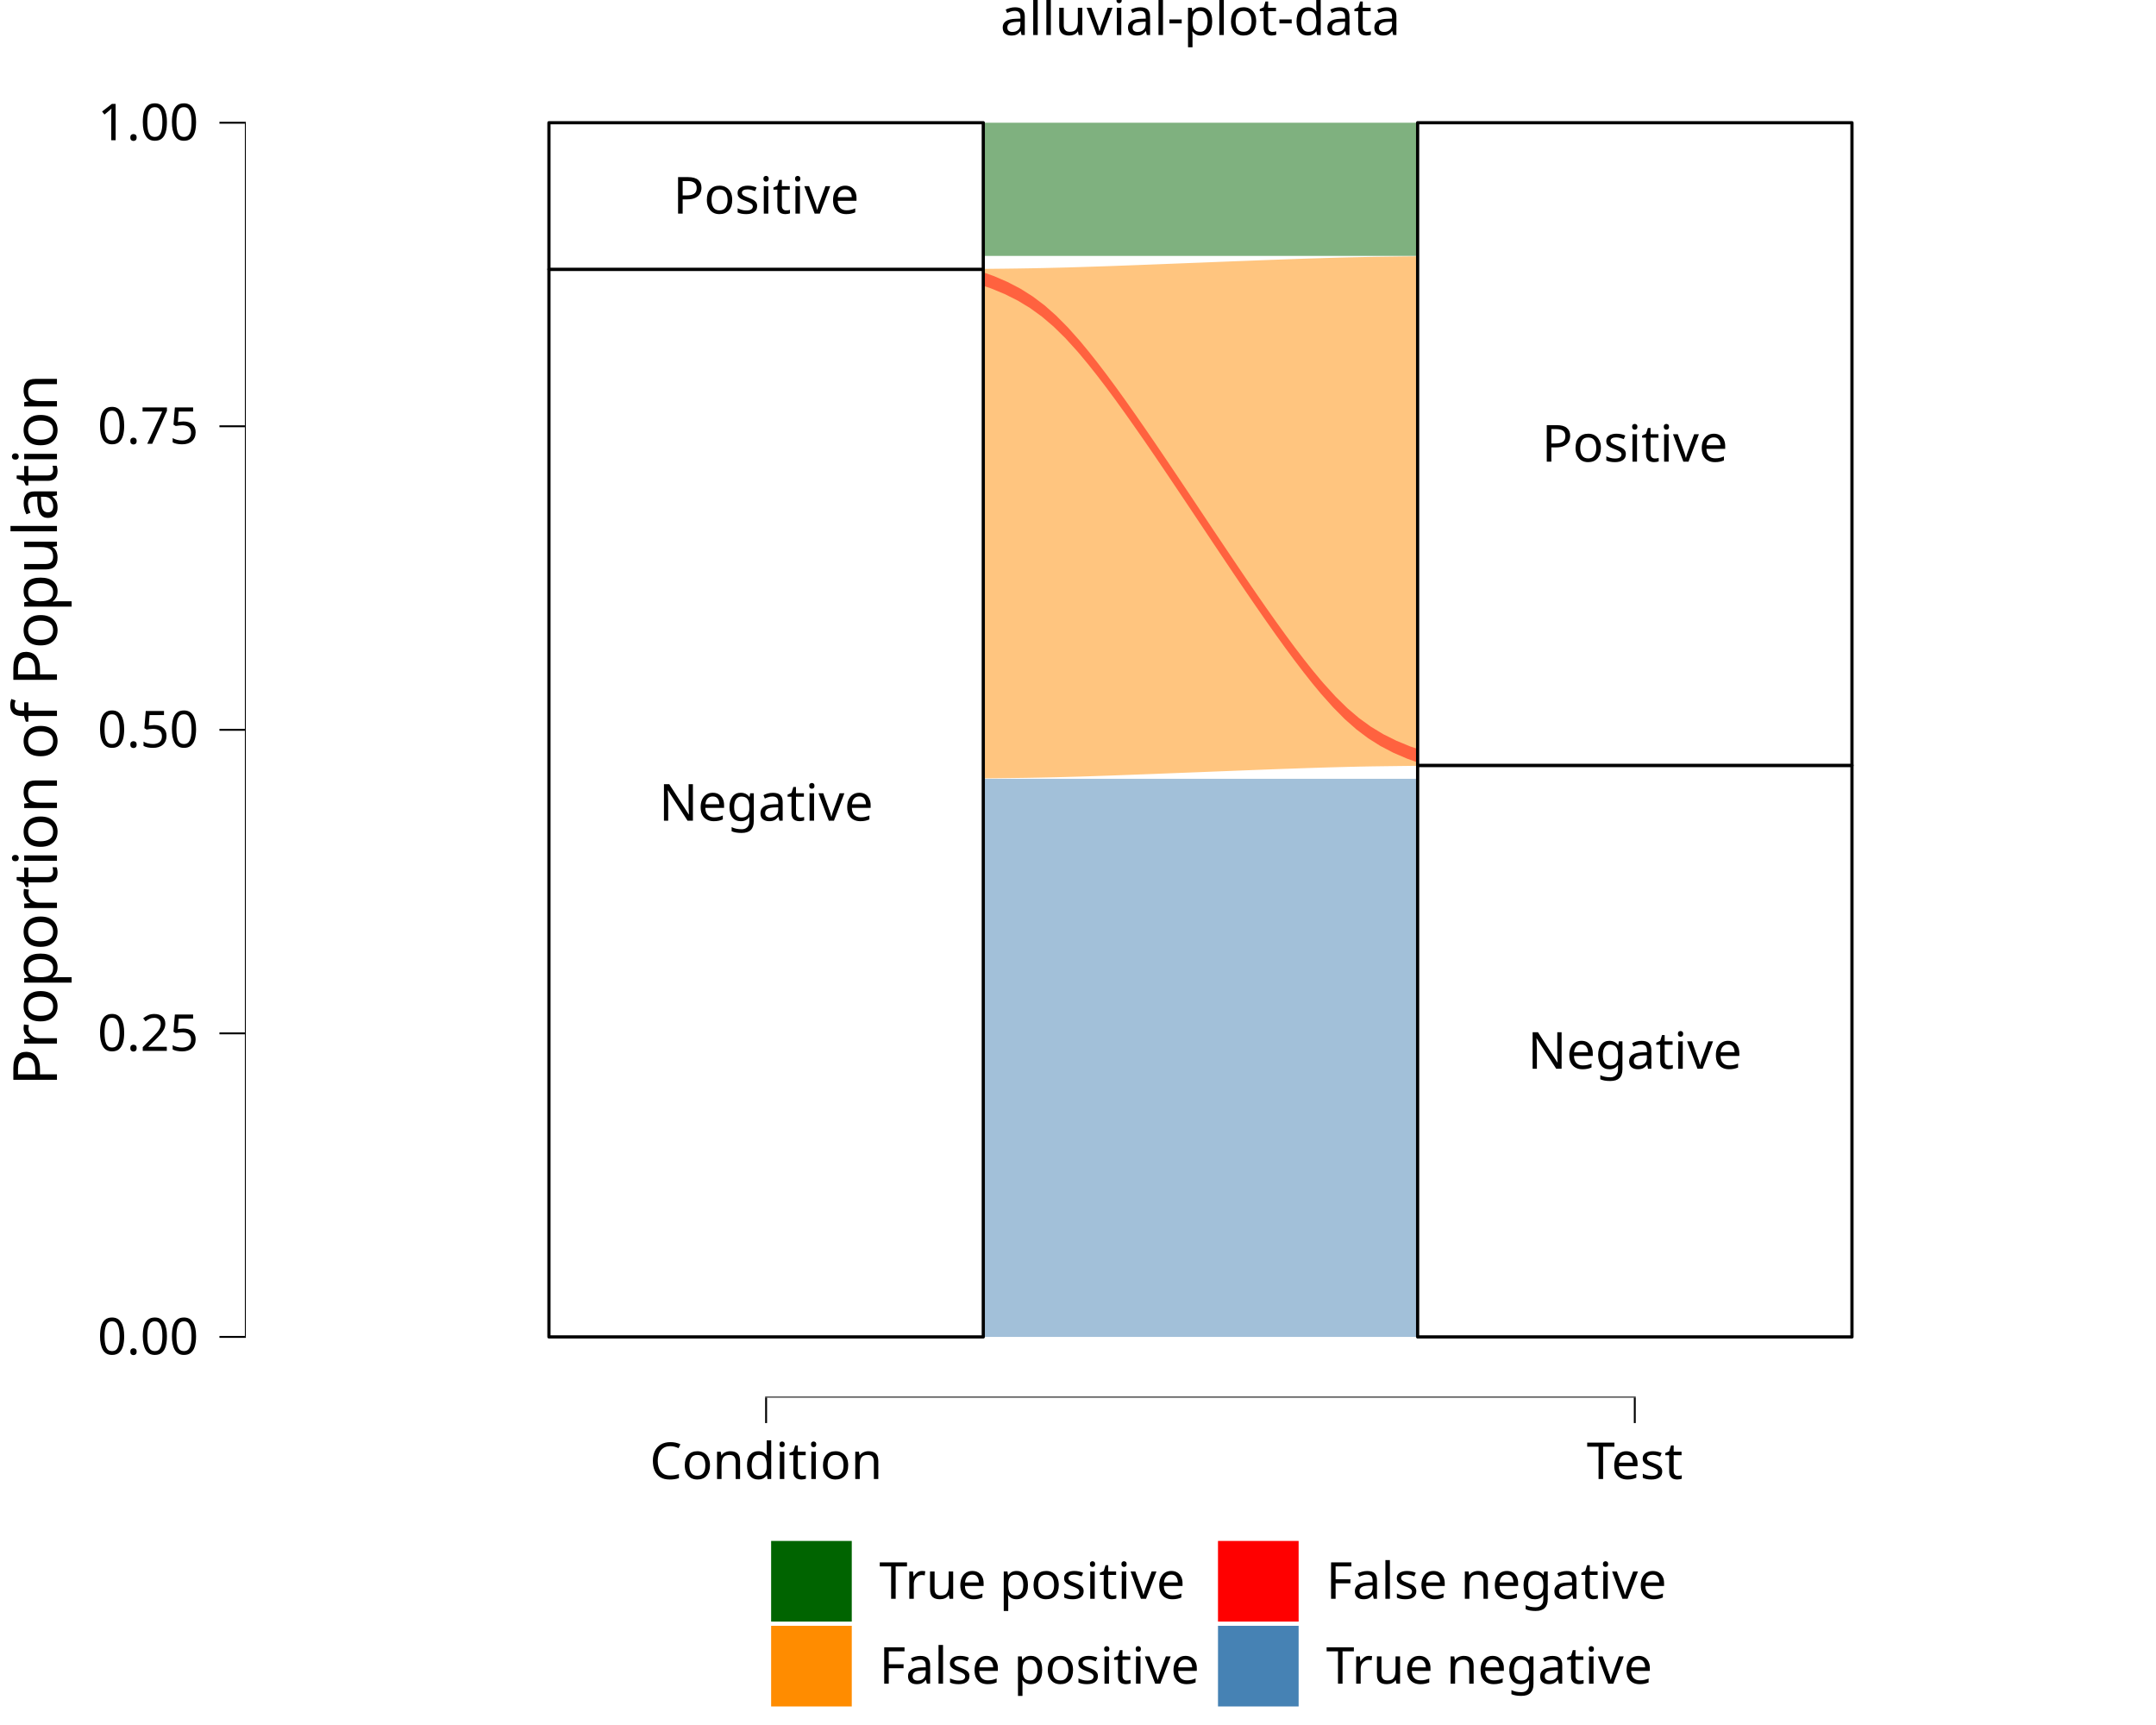
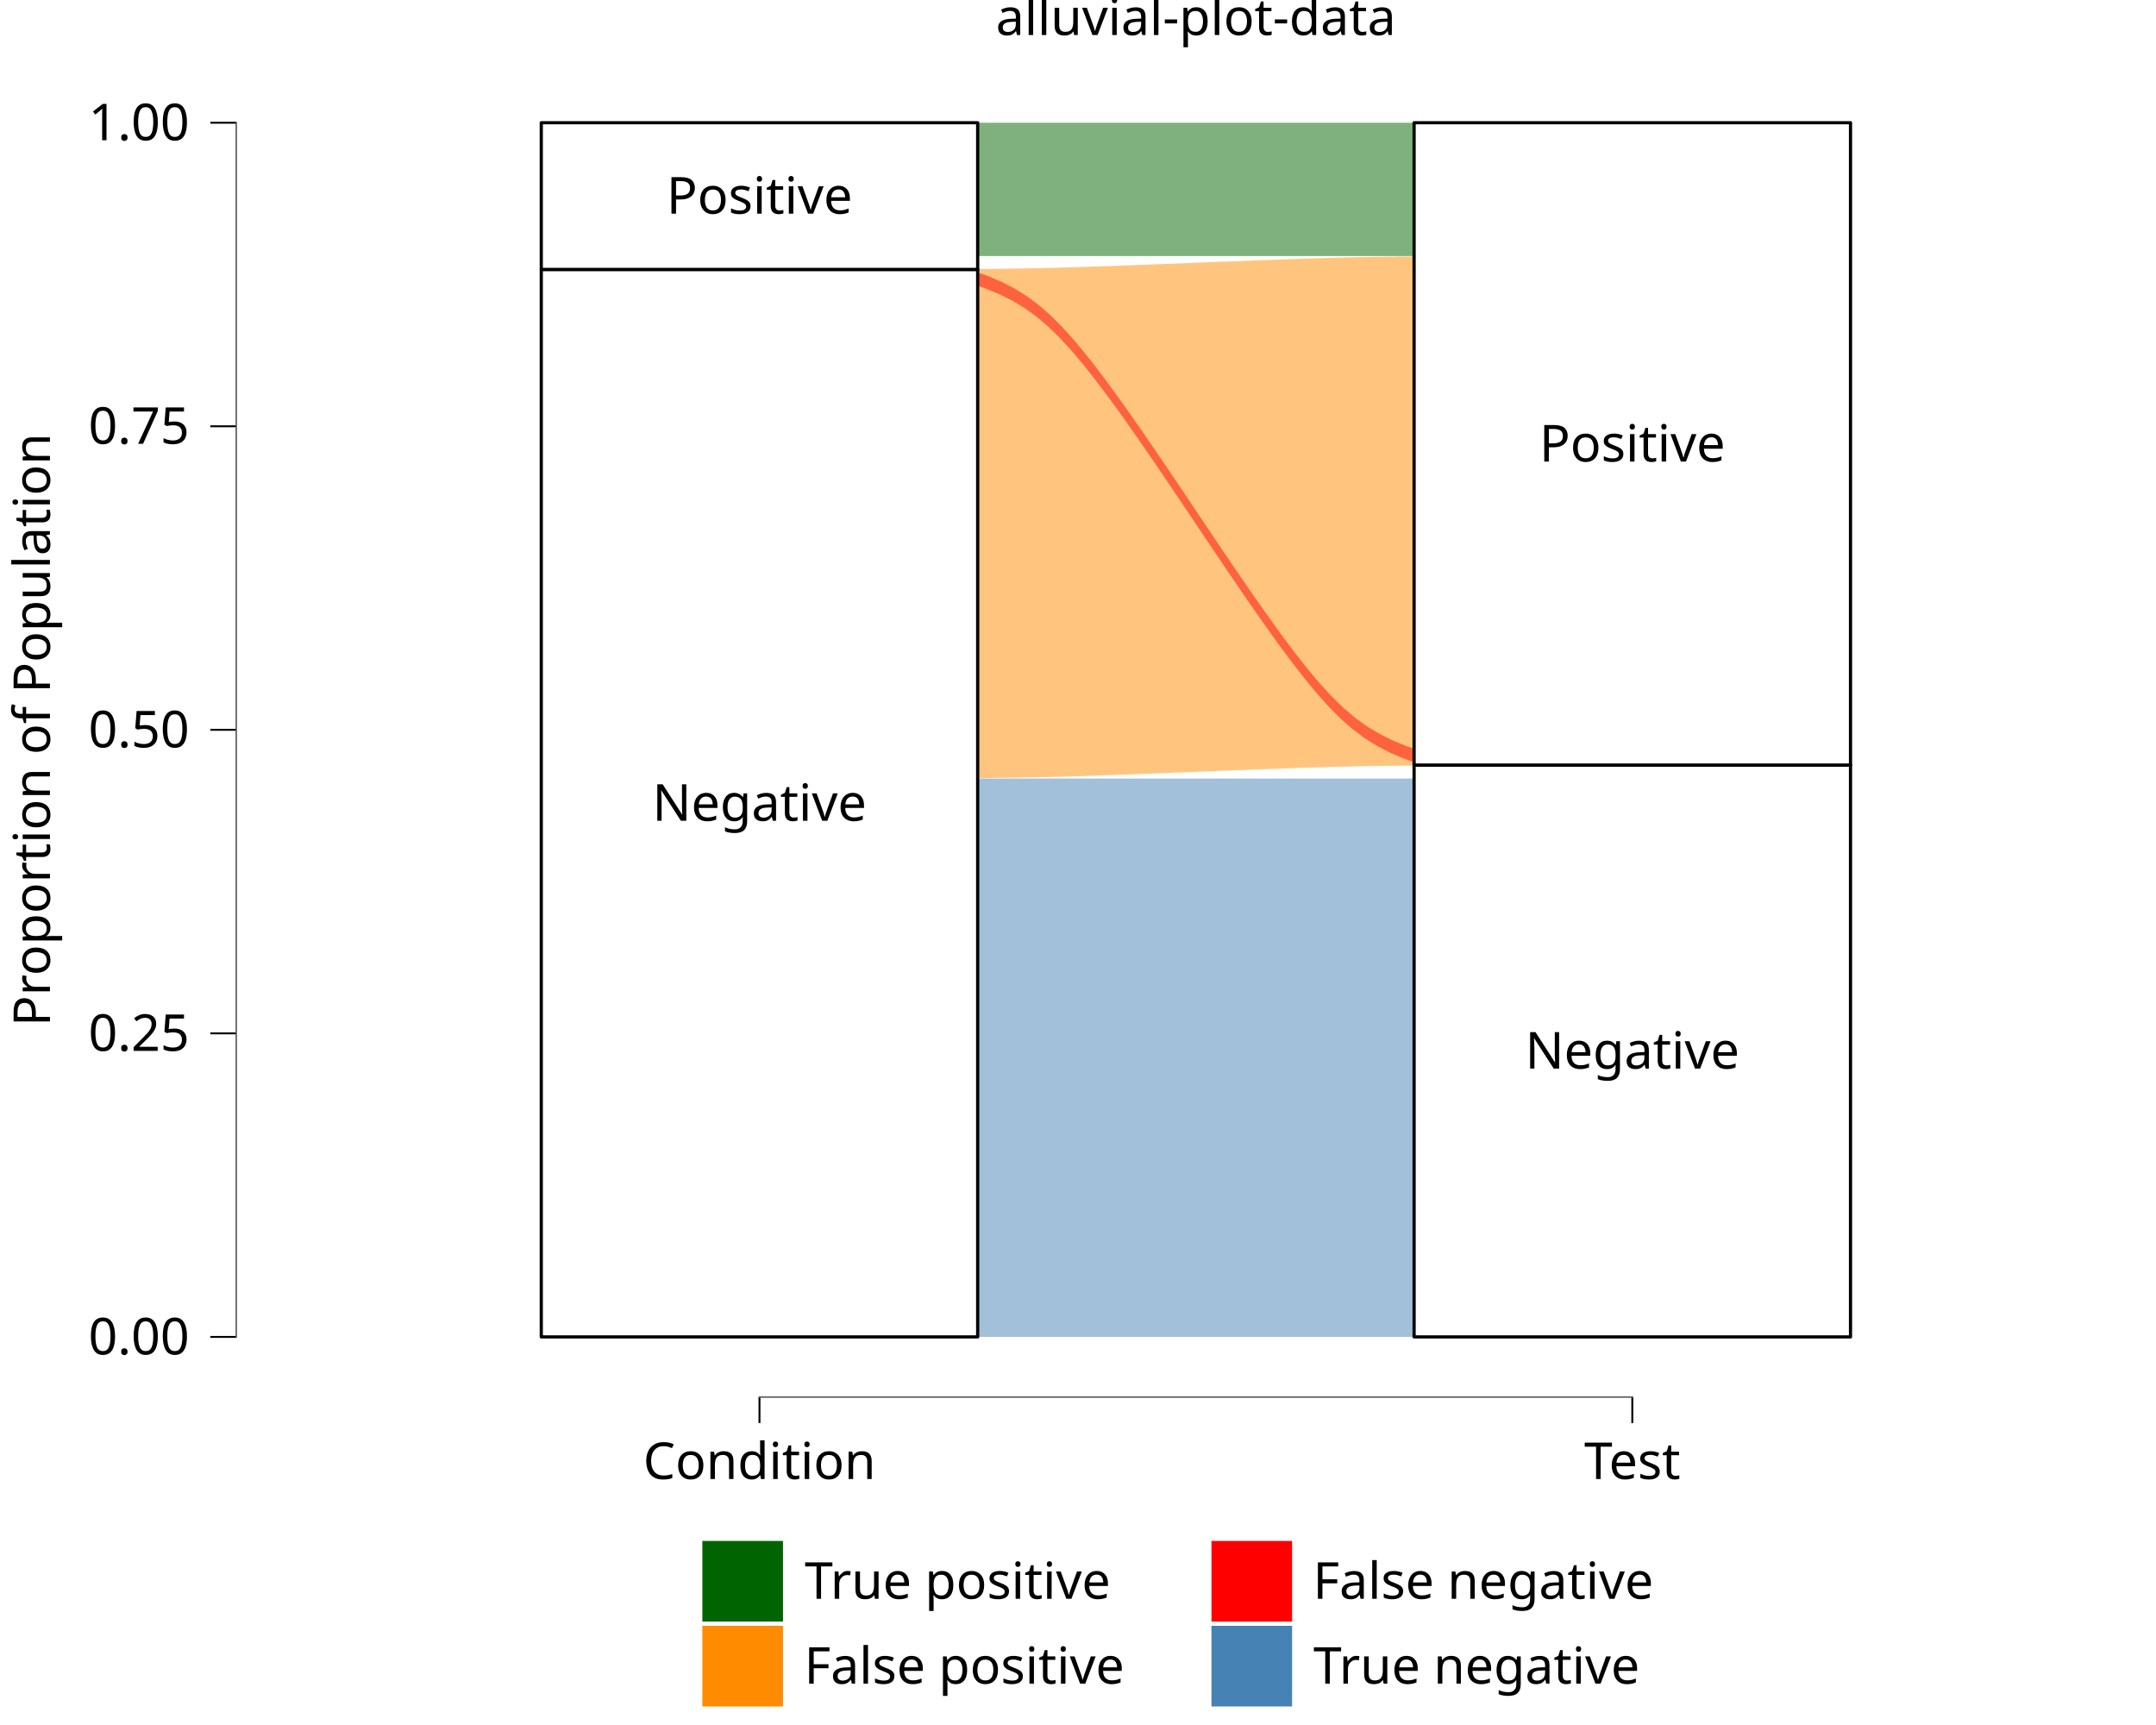
<svg xmlns="http://www.w3.org/2000/svg" class="svglite" data-engine-version="2.0" width="720.00pt" height="576.00pt" viewBox="0 0 720.00 576.00">
  <defs>
    <style type="text/css">
    .svglite line, .svglite polyline, .svglite polygon, .svglite path, .svglite rect, .svglite circle {
      fill: none;
      stroke: #000000;
      stroke-linecap: round;
      stroke-linejoin: round;
      stroke-miterlimit: 10.00;
    }
  </style>
  </defs>
  <rect width="100%" height="100%" style="stroke: none; fill: #FFFFFF;" />
  <defs>
    <clipPath id="cpMC4wMHw3MjAuMDB8MC4wMHw1NzYuMDA=">
      <rect x="0.00" y="0.00" width="720.00" height="576.00" />
    </clipPath>
  </defs>
  <g clip-path="url(#cpMC4wMHw3MjAuMDB8MC4wMHw1NzYuMDA=)">
-     <rect x="0.00" y="0.00" width="720.00" height="576.00" style="stroke-width: 10.67; stroke: none;" />
+     <rect x="-0" y="0.00" width="720.00" height="576.00" style="stroke-width: 10.67; stroke: none;" />
  </g>
  <defs>
-     <clipPath id="cpODEuNzh8NzIwLjAwfDIwLjcxfDQ2Ni42OA==">
-       <rect x="81.78" y="20.71" width="638.22" height="445.97" />
+     <clipPath id="cpNzguNzR8NzIwLjAwfDIwLjcxfDQ2Ni42OA==">
+       <rect x="78.74" y="20.71" width="641.26" height="445.97" />
    </clipPath>
  </defs>
-   <g clip-path="url(#cpODEuNzh8NzIwLjAwfDIwLjcxfDQ2Ni42OA==)">
-     <rect x="81.78" y="20.71" width="638.22" height="445.97" style="stroke-width: 10.67; stroke: none;" />
-     <polygon points="207.49,85.45 304.19,85.45 304.30,85.45 305.00,85.45 306.69,85.45 309.55,85.45 313.46,85.45 318.14,85.45 323.22,85.45 328.36,85.45 333.35,85.45 338.07,85.45 342.52,85.45 346.75,85.45 350.87,85.45 354.97,85.45 359.18,85.45 360.60,85.45 364.30,85.45 368.16,85.45 372.21,85.45 376.46,85.45 380.90,85.45 385.52,85.45 390.28,85.45 395.16,85.45 400.09,85.45 405.03,85.45 409.93,85.45 414.74,85.45 419.41,85.45 423.91,85.45 428.22,85.45 432.33,85.45 436.25,85.45 440.00,85.45 441.18,85.45 445.44,85.45 449.56,85.45 453.66,85.45 457.85,85.45 462.22,85.45 466.84,85.45 471.75,85.45 476.86,85.45 481.99,85.45 486.84,85.45 491.05,85.45 494.28,85.45 496.35,85.45 497.34,85.45 497.59,85.45 497.59,85.45 594.29,85.45 594.29,40.98 497.59,40.98 497.48,40.98 496.78,40.98 495.09,40.98 492.24,40.98 488.32,40.98 483.64,40.98 478.56,40.98 473.42,40.98 468.44,40.98 463.72,40.98 459.27,40.98 455.03,40.98 450.92,40.98 446.81,40.98 442.61,40.98 441.18,40.98 437.48,40.98 433.62,40.98 429.57,40.98 425.32,40.98 420.88,40.98 416.27,40.98 411.50,40.98 406.63,40.98 401.69,40.98 396.75,40.98 391.85,40.98 387.05,40.98 382.38,40.98 377.88,40.98 373.57,40.98 369.45,40.98 365.53,40.98 361.78,40.98 360.60,40.98 356.35,40.98 352.22,40.98 348.12,40.98 343.94,40.98 339.57,40.98 334.94,40.98 330.04,40.98 324.93,40.98 319.80,40.98 314.94,40.98 310.73,40.98 307.51,40.98 305.44,40.98 304.44,40.98 304.20,40.98 304.19,40.98 207.49,40.98 " style="stroke-width: 1.07; stroke: none; fill: #006400; fill-opacity: 0.50;" />
-     <polygon points="207.49,260.05 304.19,260.05 304.30,260.05 305.00,260.05 306.69,260.04 309.54,260.03 313.46,260.01 318.14,259.99 323.22,259.95 328.36,259.91 333.35,259.86 338.07,259.80 342.51,259.74 346.75,259.66 350.87,259.57 354.97,259.47 359.17,259.35 360.60,259.31 364.30,259.19 368.16,259.06 372.21,258.92 376.46,258.76 380.89,258.59 385.51,258.42 390.27,258.23 395.14,258.04 400.08,257.85 405.02,257.65 409.91,257.46 414.72,257.27 419.39,257.09 423.89,256.92 428.20,256.76 432.31,256.62 436.23,256.48 439.98,256.36 441.18,256.32 445.44,256.20 449.56,256.09 453.66,255.99 457.85,255.91 462.22,255.85 466.84,255.79 471.75,255.73 476.85,255.69 481.98,255.65 486.84,255.62 491.05,255.60 494.28,255.59 496.35,255.58 497.34,255.58 497.59,255.57 497.59,255.57 594.29,255.57 594.29,85.45 497.59,85.45 497.48,85.45 496.78,85.45 495.09,85.46 492.24,85.47 488.33,85.49 483.64,85.52 478.56,85.55 473.42,85.59 468.44,85.64 463.72,85.70 459.27,85.76 455.03,85.84 450.92,85.93 446.81,86.03 442.61,86.15 441.18,86.20 437.49,86.31 433.62,86.44 429.58,86.59 425.33,86.74 420.89,86.91 416.27,87.09 411.51,87.27 406.64,87.46 401.71,87.66 396.77,87.85 391.87,88.04 387.07,88.23 382.40,88.41 377.90,88.58 373.59,88.74 369.48,88.89 365.55,89.02 361.81,89.14 360.60,89.18 356.35,89.31 352.22,89.41 348.12,89.51 343.94,89.59 339.57,89.66 334.94,89.72 330.04,89.77 324.93,89.81 319.80,89.85 314.94,89.88 310.74,89.90 307.51,89.91 305.44,89.92 304.44,89.93 304.20,89.93 304.19,89.93 207.49,89.93 " style="stroke-width: 1.07; stroke: none; fill: #FF8C00; fill-opacity: 0.50;" />
-     <polygon points="207.49,89.93 304.19,89.93 304.29,89.94 304.88,90.01 306.34,90.21 308.82,90.60 312.30,91.23 316.54,92.11 321.25,93.25 326.12,94.64 330.92,96.29 335.52,98.19 339.87,100.37 343.99,102.86 347.95,105.73 351.82,109.03 355.72,112.85 359.71,117.24 360.60,118.28 363.40,121.65 366.29,125.29 369.29,129.21 372.40,133.40 375.62,137.87 378.95,142.59 382.40,147.54 385.94,152.71 389.56,158.06 393.25,163.55 396.99,169.14 400.75,174.77 404.51,180.41 408.25,186.00 411.94,191.50 415.57,196.86 419.12,202.04 422.57,207.02 425.91,211.76 429.14,216.24 432.26,220.46 435.26,224.39 438.16,228.06 440.97,231.45 441.18,231.70 445.21,236.21 449.11,240.15 452.99,243.57 456.92,246.53 461.00,249.10 465.29,251.34 469.84,253.30 474.60,255.00 479.47,256.45 484.24,257.64 488.61,258.58 492.28,259.26 494.99,259.70 496.67,259.94 497.43,260.03 497.59,260.05 497.59,260.05 594.29,260.05 594.29,255.57 497.59,255.57 497.50,255.56 496.90,255.49 495.45,255.29 492.96,254.90 489.49,254.28 485.24,253.39 480.53,252.25 475.66,250.86 470.86,249.21 466.27,247.31 461.92,245.14 457.80,242.64 453.84,239.77 449.96,236.47 446.07,232.65 442.08,228.26 441.18,227.22 438.38,223.85 435.49,220.21 432.49,216.29 429.39,212.10 426.17,207.64 422.83,202.92 419.39,197.96 415.85,192.79 412.23,187.44 408.54,181.95 404.80,176.37 401.04,170.73 397.28,165.09 393.54,159.50 389.84,154.00 386.21,148.64 382.66,143.46 379.21,138.48 375.87,133.74 372.64,129.26 369.53,125.05 366.52,121.11 363.62,117.45 360.81,114.05 360.60,113.80 356.58,109.29 352.67,105.35 348.80,101.93 344.87,98.98 340.79,96.40 336.49,94.16 331.95,92.20 327.18,90.51 322.31,89.06 317.55,87.86 313.17,86.92 309.50,86.24 306.79,85.80 305.12,85.56 304.36,85.47 304.19,85.45 304.19,85.45 207.49,85.45 " style="stroke-width: 1.07; stroke: none; fill: #FF0000; fill-opacity: 0.50;" />
-     <polygon points="207.49,446.41 304.19,446.41 304.30,446.41 305.00,446.41 306.69,446.41 309.55,446.41 313.46,446.41 318.14,446.41 323.22,446.41 328.36,446.41 333.35,446.41 338.07,446.41 342.52,446.41 346.75,446.41 350.87,446.41 354.97,446.41 359.18,446.41 360.60,446.41 364.30,446.41 368.16,446.41 372.21,446.41 376.46,446.41 380.90,446.41 385.52,446.41 390.28,446.41 395.16,446.41 400.09,446.41 405.03,446.41 409.93,446.41 414.74,446.41 419.41,446.41 423.91,446.41 428.22,446.41 432.33,446.41 436.25,446.41 440.00,446.41 441.18,446.41 445.44,446.41 449.56,446.41 453.66,446.41 457.85,446.41 462.22,446.41 466.84,446.41 471.75,446.41 476.86,446.41 481.99,446.41 486.84,446.41 491.05,446.41 494.28,446.41 496.35,446.41 497.34,446.41 497.59,446.41 497.59,446.41 594.29,446.41 594.29,260.05 497.59,260.05 497.48,260.05 496.78,260.05 495.09,260.05 492.24,260.05 488.32,260.05 483.64,260.05 478.56,260.05 473.42,260.05 468.44,260.05 463.72,260.05 459.27,260.05 455.03,260.05 450.92,260.05 446.81,260.05 442.61,260.05 441.18,260.05 437.48,260.05 433.62,260.05 429.57,260.05 425.32,260.05 420.88,260.05 416.27,260.05 411.50,260.05 406.63,260.05 401.69,260.05 396.75,260.05 391.85,260.05 387.05,260.05 382.38,260.05 377.88,260.05 373.57,260.05 369.45,260.05 365.53,260.05 361.78,260.05 360.60,260.05 356.35,260.05 352.22,260.05 348.12,260.05 343.94,260.05 339.57,260.05 334.94,260.05 330.04,260.05 324.93,260.05 319.80,260.05 314.94,260.05 310.73,260.05 307.51,260.05 305.44,260.05 304.44,260.05 304.20,260.05 304.19,260.05 207.49,260.05 " style="stroke-width: 1.07; stroke: none; fill: #4682B4; fill-opacity: 0.50;" />
-     <polygon points="183.32,89.93 328.37,89.93 328.37,446.41 183.32,446.41 183.32,89.93 " style="stroke-width: 1.07; stroke-linecap: butt; fill: #FFFFFF;" />
-     <polygon points="183.32,40.98 328.37,40.98 328.37,89.93 183.32,89.93 183.32,40.98 " style="stroke-width: 1.07; stroke-linecap: butt; fill: #FFFFFF;" />
-     <polygon points="473.42,255.57 618.47,255.57 618.47,446.41 473.42,446.41 473.42,255.57 " style="stroke-width: 1.07; stroke-linecap: butt; fill: #FFFFFF;" />
-     <polygon points="473.42,40.98 618.47,40.98 618.47,255.57 473.42,255.57 473.42,40.98 " style="stroke-width: 1.07; stroke-linecap: butt; fill: #FFFFFF;" />
-     <text x="255.84" y="274.04" text-anchor="middle" style="font-size: 17.07px; font-family: sans;" textLength="67.39px" lengthAdjust="spacingAndGlyphs">Negative</text>
-     <text x="255.84" y="71.33" text-anchor="middle" style="font-size: 17.07px; font-family: sans;" textLength="59.79px" lengthAdjust="spacingAndGlyphs">Positive</text>
-     <text x="545.94" y="356.87" text-anchor="middle" style="font-size: 17.07px; font-family: sans;" textLength="67.39px" lengthAdjust="spacingAndGlyphs">Negative</text>
-     <text x="545.94" y="154.15" text-anchor="middle" style="font-size: 17.07px; font-family: sans;" textLength="59.79px" lengthAdjust="spacingAndGlyphs">Positive</text>
-     <line x1="255.52" y1="466.68" x2="546.26" y2="466.68" style="stroke-width: 0.64; stroke-linecap: butt;" />
-     <line x1="81.78" y1="446.73" x2="81.78" y2="40.66" style="stroke-width: 0.64; stroke-linecap: butt;" />
-     <rect x="81.78" y="20.71" width="638.22" height="445.97" style="stroke-width: 0.00; stroke: none;" />
+   <g clip-path="url(#cpNzguNzR8NzIwLjAwfDIwLjcxfDQ2Ni42OA==)">
+     <rect x="78.74" y="20.71" width="641.26" height="445.97" style="stroke-width: 10.67; stroke: none;" />
+     <polygon points="205.05,85.50 302.21,85.50 302.32,85.50 303.01,85.50 304.70,85.50 307.55,85.50 311.47,85.50 316.16,85.50 321.24,85.50 326.40,85.50 331.40,85.50 336.14,85.50 340.60,85.50 344.85,85.50 348.98,85.50 353.09,85.50 357.30,85.50 358.89,85.50 362.59,85.50 366.47,85.50 370.52,85.50 374.78,85.50 379.23,85.50 383.86,85.50 388.63,85.50 393.51,85.50 398.46,85.50 403.41,85.50 408.32,85.50 413.14,85.50 417.83,85.50 422.35,85.50 426.67,85.50 430.81,85.50 434.74,85.50 438.51,85.50 439.85,85.50 444.11,85.50 448.25,85.50 452.36,85.50 456.56,85.50 460.93,85.50 465.57,85.50 470.48,85.50 475.60,85.50 480.74,85.50 485.62,85.50 489.86,85.50 493.12,85.50 495.23,85.50 496.26,85.50 496.52,85.50 496.53,85.50 593.69,85.50 593.69,40.98 496.53,40.98 496.42,40.98 495.72,40.98 494.03,40.98 491.19,40.98 487.27,40.98 482.58,40.98 477.50,40.98 472.34,40.98 467.34,40.98 462.60,40.98 458.14,40.98 453.89,40.98 449.76,40.98 445.64,40.98 441.44,40.98 439.85,40.98 436.15,40.98 432.27,40.98 428.22,40.98 423.96,40.98 419.51,40.98 414.88,40.98 410.11,40.98 405.23,40.98 400.28,40.98 395.33,40.98 390.41,40.98 385.60,40.98 380.91,40.98 376.39,40.98 372.06,40.98 367.93,40.98 364.00,40.98 360.23,40.98 358.89,40.98 354.62,40.98 350.49,40.98 346.38,40.98 342.18,40.98 337.81,40.98 333.17,40.98 328.26,40.98 323.14,40.98 318.00,40.98 313.12,40.98 308.88,40.98 305.62,40.98 303.51,40.98 302.48,40.98 302.21,40.98 302.21,40.98 205.05,40.98 " style="stroke-width: 1.07; stroke: none; fill: #006400; fill-opacity: 0.50;" />
+     <polygon points="205.05,259.96 302.21,259.96 302.32,259.96 303.01,259.96 304.70,259.95 307.55,259.94 311.47,259.92 316.15,259.90 321.24,259.86 326.40,259.82 331.40,259.77 336.13,259.71 340.60,259.65 344.85,259.57 348.98,259.48 353.09,259.38 357.30,259.26 358.89,259.22 362.59,259.10 366.46,258.97 370.52,258.82 374.77,258.67 379.22,258.50 383.85,258.33 388.62,258.14 393.50,257.95 398.44,257.76 403.40,257.56 408.31,257.37 413.12,257.18 417.81,257.01 422.32,256.83 426.65,256.68 430.78,256.53 434.72,256.39 438.49,256.27 439.85,256.23 444.11,256.10 448.25,256.00 452.36,255.90 456.56,255.82 460.93,255.75 465.57,255.69 470.48,255.64 475.59,255.60 480.74,255.56 485.62,255.53 489.86,255.51 493.12,255.49 495.23,255.49 496.26,255.48 496.52,255.48 496.53,255.48 593.69,255.48 593.69,85.50 496.53,85.50 496.42,85.50 495.73,85.50 494.04,85.50 491.19,85.52 487.27,85.54 482.59,85.56 477.50,85.60 472.34,85.64 467.34,85.69 462.61,85.74 458.14,85.81 453.89,85.88 449.76,85.97 445.65,86.07 441.44,86.19 439.85,86.24 436.15,86.36 432.28,86.49 428.22,86.63 423.97,86.79 419.52,86.95 414.89,87.13 410.12,87.31 405.24,87.50 400.30,87.70 395.34,87.89 390.43,88.09 385.61,88.27 380.93,88.45 376.41,88.62 372.09,88.78 367.96,88.93 364.02,89.06 360.25,89.19 358.89,89.23 354.62,89.35 350.49,89.46 346.38,89.55 342.18,89.63 337.81,89.70 333.17,89.76 328.26,89.81 323.14,89.86 318.00,89.90 313.12,89.93 308.88,89.95 305.62,89.96 303.51,89.97 302.48,89.97 302.21,89.97 302.21,89.97 205.05,89.97 " style="stroke-width: 1.07; stroke: none; fill: #FF8C00; fill-opacity: 0.50;" />
+     <polygon points="205.05,89.97 302.21,89.97 302.30,89.98 302.90,90.06 304.35,90.26 306.84,90.65 310.32,91.27 314.57,92.14 319.29,93.28 324.17,94.67 328.99,96.30 333.60,98.19 337.97,100.36 342.11,102.84 346.08,105.69 349.97,108.98 353.87,112.77 357.87,117.13 358.89,118.31 361.70,121.67 364.60,125.31 367.61,129.22 370.73,133.41 373.97,137.86 377.31,142.58 380.77,147.53 384.33,152.69 387.96,158.03 391.67,163.51 395.42,169.09 399.20,174.71 402.98,180.35 406.73,185.93 410.44,191.42 414.09,196.77 417.65,201.95 421.12,206.92 424.48,211.66 427.72,216.14 430.85,220.35 433.87,224.29 436.78,227.95 439.60,231.34 439.85,231.63 443.89,236.13 447.81,240.07 451.69,243.47 455.63,246.43 459.72,248.99 464.03,251.23 468.58,253.19 473.36,254.89 478.24,256.34 483.03,257.54 487.43,258.48 491.12,259.16 493.87,259.60 495.57,259.84 496.35,259.94 496.53,259.96 496.53,259.96 593.69,259.96 593.69,255.48 496.53,255.48 496.44,255.47 495.84,255.40 494.39,255.20 491.90,254.81 488.42,254.19 484.17,253.31 479.45,252.18 474.57,250.79 469.75,249.15 465.14,247.27 460.77,245.10 456.63,242.62 452.66,239.77 448.77,236.48 444.87,232.68 440.87,228.33 439.85,227.15 437.04,223.78 434.14,220.15 431.13,216.24 428.01,212.05 424.77,207.59 421.42,202.88 417.97,197.93 414.41,192.77 410.77,187.43 407.07,181.95 403.32,176.37 399.54,170.74 395.76,165.11 392.01,159.53 388.30,154.04 384.65,148.68 381.09,143.50 377.62,138.53 374.26,133.80 371.02,129.32 367.89,125.11 364.87,121.17 361.96,117.51 359.14,114.12 358.89,113.83 354.85,109.32 350.93,105.39 347.05,101.98 343.11,99.03 339.02,96.46 334.71,94.22 330.16,92.27 325.38,90.57 320.50,89.12 315.71,87.92 311.31,86.98 307.62,86.30 304.87,85.85 303.17,85.61 302.39,85.51 302.21,85.50 302.21,85.50 205.05,85.50 " style="stroke-width: 1.07; stroke: none; fill: #FF0000; fill-opacity: 0.50;" />
+     <polygon points="205.05,446.41 302.21,446.41 302.32,446.41 303.01,446.41 304.70,446.41 307.55,446.41 311.47,446.41 316.16,446.41 321.24,446.41 326.40,446.41 331.40,446.41 336.14,446.41 340.60,446.41 344.85,446.41 348.98,446.41 353.09,446.41 357.30,446.41 358.89,446.41 362.59,446.41 366.47,446.41 370.52,446.41 374.78,446.41 379.23,446.41 383.86,446.41 388.63,446.41 393.51,446.41 398.46,446.41 403.41,446.41 408.32,446.41 413.14,446.41 417.83,446.41 422.35,446.41 426.67,446.41 430.81,446.41 434.74,446.41 438.51,446.41 439.85,446.41 444.11,446.41 448.25,446.41 452.36,446.41 456.56,446.41 460.93,446.41 465.57,446.41 470.48,446.41 475.60,446.41 480.74,446.41 485.62,446.41 489.86,446.41 493.12,446.41 495.23,446.41 496.26,446.41 496.52,446.41 496.53,446.41 593.69,446.41 593.69,259.96 496.53,259.96 496.42,259.96 495.72,259.96 494.03,259.96 491.19,259.96 487.27,259.96 482.58,259.96 477.50,259.96 472.34,259.96 467.34,259.96 462.60,259.96 458.14,259.96 453.89,259.96 449.76,259.96 445.64,259.96 441.44,259.96 439.85,259.96 436.15,259.96 432.27,259.96 428.22,259.96 423.96,259.96 419.51,259.96 414.88,259.96 410.11,259.96 405.23,259.96 400.28,259.96 395.33,259.96 390.41,259.96 385.60,259.96 380.91,259.96 376.39,259.96 372.06,259.96 367.93,259.96 364.00,259.96 360.23,259.96 358.89,259.96 354.62,259.96 350.49,259.96 346.38,259.96 342.18,259.96 337.81,259.96 333.17,259.96 328.26,259.96 323.14,259.96 318.00,259.96 313.12,259.96 308.88,259.96 305.62,259.96 303.51,259.96 302.48,259.96 302.21,259.96 302.21,259.96 205.05,259.96 " style="stroke-width: 1.07; stroke: none; fill: #4682B4; fill-opacity: 0.50;" />
+     <polygon points="180.76,89.97 326.50,89.97 326.50,446.41 180.76,446.41 180.76,89.97 " style="stroke-width: 1.07; stroke-linecap: butt; fill: #FFFFFF;" />
+     <polygon points="180.76,40.98 326.50,40.98 326.50,89.97 180.76,89.97 180.76,40.98 " style="stroke-width: 1.07; stroke-linecap: butt; fill: #FFFFFF;" />
+     <polygon points="472.24,255.48 617.98,255.48 617.98,446.41 472.24,446.41 472.24,255.48 " style="stroke-width: 1.07; stroke-linecap: butt; fill: #FFFFFF;" />
+     <polygon points="472.24,40.98 617.98,40.98 617.98,255.48 472.24,255.48 472.24,40.98 " style="stroke-width: 1.07; stroke-linecap: butt; fill: #FFFFFF;" />
+     <text x="253.63" y="274.07" text-anchor="middle" style="font-size: 17.07px; font-family: sans;" textLength="67.39px" lengthAdjust="spacingAndGlyphs">Negative</text>
+     <text x="253.63" y="71.35" text-anchor="middle" style="font-size: 17.07px; font-family: sans;" textLength="59.79px" lengthAdjust="spacingAndGlyphs">Positive</text>
+     <text x="545.11" y="356.82" text-anchor="middle" style="font-size: 17.07px; font-family: sans;" textLength="67.39px" lengthAdjust="spacingAndGlyphs">Negative</text>
+     <text x="545.11" y="154.11" text-anchor="middle" style="font-size: 17.07px; font-family: sans;" textLength="59.79px" lengthAdjust="spacingAndGlyphs">Positive</text>
+     <line x1="253.31" y1="466.68" x2="545.43" y2="466.68" style="stroke-width: 0.64; stroke-linecap: butt;" />
+     <line x1="78.74" y1="446.73" x2="78.74" y2="40.66" style="stroke-width: 0.64; stroke-linecap: butt;" />
+     <rect x="78.74" y="20.71" width="641.26" height="445.97" style="stroke-width: 0.00; stroke: none;" />
  </g>
  <g clip-path="url(#cpMC4wMHw3MjAuMDB8MC4wMHw1NzYuMDA=)">
-     <polyline points="81.78,466.68 81.78,20.71 " style="stroke-width: 0.00; stroke: none; stroke-linecap: butt;" />
-     <text x="66.31" y="452.26" text-anchor="end" style="font-size: 17.00px; font-family: sans;" textLength="33.09px" lengthAdjust="spacingAndGlyphs">0.00</text>
-     <text x="66.31" y="350.90" text-anchor="end" style="font-size: 17.00px; font-family: sans;" textLength="33.09px" lengthAdjust="spacingAndGlyphs">0.25</text>
-     <text x="66.31" y="249.55" text-anchor="end" style="font-size: 17.00px; font-family: sans;" textLength="33.09px" lengthAdjust="spacingAndGlyphs">0.50</text>
-     <text x="66.31" y="148.19" text-anchor="end" style="font-size: 17.00px; font-family: sans;" textLength="33.09px" lengthAdjust="spacingAndGlyphs">0.75</text>
-     <text x="66.31" y="46.83" text-anchor="end" style="font-size: 17.00px; font-family: sans;" textLength="33.09px" lengthAdjust="spacingAndGlyphs">1.00</text>
-     <polyline points="73.28,446.41 81.78,446.41 " style="stroke-width: 0.64; stroke-linecap: butt;" />
-     <polyline points="73.28,345.05 81.78,345.05 " style="stroke-width: 0.64; stroke-linecap: butt;" />
-     <polyline points="73.28,243.70 81.78,243.70 " style="stroke-width: 0.64; stroke-linecap: butt;" />
-     <polyline points="73.28,142.34 81.78,142.34 " style="stroke-width: 0.64; stroke-linecap: butt;" />
-     <polyline points="73.28,40.98 81.78,40.98 " style="stroke-width: 0.64; stroke-linecap: butt;" />
-     <polyline points="81.78,466.68 720.00,466.68 " style="stroke-width: 0.00; stroke: none; stroke-linecap: butt;" />
-     <polyline points="255.84,475.19 255.84,466.68 " style="stroke-width: 0.64; stroke-linecap: butt;" />
-     <polyline points="545.94,475.19 545.94,466.68 " style="stroke-width: 0.64; stroke-linecap: butt;" />
-     <text x="255.84" y="493.86" text-anchor="middle" style="font-size: 17.00px; font-family: sans;" textLength="71.83px" lengthAdjust="spacingAndGlyphs">Condition</text>
-     <text x="545.94" y="493.86" text-anchor="middle" style="font-size: 17.00px; font-family: sans;" textLength="33.07px" lengthAdjust="spacingAndGlyphs">Test</text>
-     <text transform="translate(19.02,243.70) rotate(-90)" text-anchor="middle" style="font-size: 20.40px; font-family: sans;" textLength="218.89px" lengthAdjust="spacingAndGlyphs">Proportion of Population</text>
-     <rect x="242.87" y="508.35" width="316.05" height="67.65" style="stroke-width: 0.75; stroke: none;" />
-     <rect x="242.87" y="508.35" width="316.05" height="67.65" style="stroke-width: 10.67; stroke: none;" />
-     <rect x="256.81" y="513.83" width="28.35" height="28.35" style="stroke-width: 10.67; stroke: none;" />
-     <rect x="257.52" y="514.54" width="26.93" height="26.93" style="stroke-width: 1.07; stroke: none; stroke-linecap: butt; stroke-linejoin: miter; fill: #006400;" />
-     <rect x="256.81" y="542.17" width="28.35" height="28.35" style="stroke-width: 10.67; stroke: none;" />
-     <rect x="257.52" y="542.88" width="26.93" height="26.93" style="stroke-width: 1.07; stroke: none; stroke-linecap: butt; stroke-linejoin: miter; fill: #FF8C00;" />
-     <rect x="406.05" y="513.83" width="28.35" height="28.35" style="stroke-width: 10.67; stroke: none;" />
-     <rect x="406.75" y="514.54" width="26.93" height="26.93" style="stroke-width: 1.07; stroke: none; stroke-linecap: butt; stroke-linejoin: miter; fill: #FF0000;" />
-     <rect x="406.05" y="542.17" width="28.35" height="28.35" style="stroke-width: 10.67; stroke: none;" />
-     <rect x="406.75" y="542.88" width="26.93" height="26.93" style="stroke-width: 1.07; stroke: none; stroke-linecap: butt; stroke-linejoin: miter; fill: #4682B4;" />
-     <text x="293.63" y="533.85" style="font-size: 17.00px; font-family: sans;" textLength="97.33px" lengthAdjust="spacingAndGlyphs">True positive</text>
-     <text x="293.63" y="562.20" style="font-size: 17.00px; font-family: sans;" textLength="103.95px" lengthAdjust="spacingAndGlyphs">False positive</text>
-     <text x="442.86" y="533.85" style="font-size: 17.00px; font-family: sans;" textLength="110.58px" lengthAdjust="spacingAndGlyphs">False negative</text>
-     <text x="442.86" y="562.20" style="font-size: 17.00px; font-family: sans;" textLength="103.96px" lengthAdjust="spacingAndGlyphs">True negative</text>
-     <text x="400.89" y="11.70" text-anchor="middle" style="font-size: 17.00px; font-family: sans;" textLength="123.79px" lengthAdjust="spacingAndGlyphs">alluvial-plot-data</text>
+     <polyline points="78.74,466.68 78.74,20.71 " style="stroke-width: 0.00; stroke: none; stroke-linecap: butt;" />
+     <text x="63.26" y="452.26" text-anchor="end" style="font-size: 17.00px; font-family: sans;" textLength="33.09px" lengthAdjust="spacingAndGlyphs">0.00</text>
+     <text x="63.26" y="350.90" text-anchor="end" style="font-size: 17.00px; font-family: sans;" textLength="33.09px" lengthAdjust="spacingAndGlyphs">0.25</text>
+     <text x="63.26" y="249.55" text-anchor="end" style="font-size: 17.00px; font-family: sans;" textLength="33.09px" lengthAdjust="spacingAndGlyphs">0.50</text>
+     <text x="63.26" y="148.19" text-anchor="end" style="font-size: 17.00px; font-family: sans;" textLength="33.09px" lengthAdjust="spacingAndGlyphs">0.75</text>
+     <text x="63.26" y="46.83" text-anchor="end" style="font-size: 17.00px; font-family: sans;" textLength="33.09px" lengthAdjust="spacingAndGlyphs">1.00</text>
+     <polyline points="70.24,446.41 78.74,446.41 " style="stroke-width: 0.64; stroke-linecap: butt;" />
+     <polyline points="70.24,345.05 78.74,345.05 " style="stroke-width: 0.64; stroke-linecap: butt;" />
+     <polyline points="70.24,243.70 78.74,243.70 " style="stroke-width: 0.64; stroke-linecap: butt;" />
+     <polyline points="70.24,142.34 78.74,142.34 " style="stroke-width: 0.64; stroke-linecap: butt;" />
+     <polyline points="70.24,40.98 78.74,40.98 " style="stroke-width: 0.64; stroke-linecap: butt;" />
+     <polyline points="78.74,466.68 720.00,466.68 " style="stroke-width: 0.00; stroke: none; stroke-linecap: butt;" />
+     <polyline points="253.63,475.19 253.63,466.68 " style="stroke-width: 0.64; stroke-linecap: butt;" />
+     <polyline points="545.11,475.19 545.11,466.68 " style="stroke-width: 0.64; stroke-linecap: butt;" />
+     <text x="253.63" y="493.86" text-anchor="middle" style="font-size: 17.00px; font-family: sans;" textLength="71.83px" lengthAdjust="spacingAndGlyphs">Condition</text>
+     <text x="545.11" y="493.86" text-anchor="middle" style="font-size: 17.00px; font-family: sans;" textLength="33.07px" lengthAdjust="spacingAndGlyphs">Test</text>
+     <text transform="translate(16.68,243.70) rotate(-90)" text-anchor="middle" style="font-size: 17.00px; font-family: sans;" textLength="182.41px" lengthAdjust="spacingAndGlyphs">Proportion of Population</text>
+     <rect x="219.89" y="508.35" width="358.96" height="67.65" style="stroke-width: 0.75; stroke: none;" />
+     <rect x="219.89" y="508.35" width="358.96" height="67.65" style="stroke-width: 10.67; stroke: none;" />
+     <rect x="233.84" y="513.83" width="28.35" height="28.35" style="stroke-width: 10.67; stroke: none;" />
+     <rect x="234.55" y="514.54" width="26.93" height="26.93" style="stroke-width: 1.07; stroke: none; stroke-linecap: butt; stroke-linejoin: miter; fill: #006400;" />
+     <rect x="233.84" y="542.17" width="28.35" height="28.35" style="stroke-width: 10.67; stroke: none;" />
+     <rect x="234.55" y="542.88" width="26.93" height="26.93" style="stroke-width: 1.07; stroke: none; stroke-linecap: butt; stroke-linejoin: miter; fill: #FF8C00;" />
+     <rect x="403.86" y="513.83" width="28.35" height="28.35" style="stroke-width: 10.67; stroke: none;" />
+     <rect x="404.57" y="514.54" width="26.93" height="26.93" style="stroke-width: 1.07; stroke: none; stroke-linecap: butt; stroke-linejoin: miter; fill: #FF0000;" />
+     <rect x="403.86" y="542.17" width="28.35" height="28.35" style="stroke-width: 10.67; stroke: none;" />
+     <rect x="404.57" y="542.88" width="26.93" height="26.93" style="stroke-width: 1.07; stroke: none; stroke-linecap: butt; stroke-linejoin: miter; fill: #4682B4;" />
+     <text x="268.71" y="533.85" style="font-size: 17.00px; font-family: sans;" textLength="97.33px" lengthAdjust="spacingAndGlyphs">True positive</text>
+     <text x="268.57" y="562.20" style="font-size: 17.00px; font-family: sans;" textLength="103.95px" lengthAdjust="spacingAndGlyphs">False positive</text>
+     <text x="438.46" y="533.85" style="font-size: 17.00px; font-family: sans;" textLength="110.58px" lengthAdjust="spacingAndGlyphs">False negative</text>
+     <text x="438.60" y="562.20" style="font-size: 17.00px; font-family: sans;" textLength="103.96px" lengthAdjust="spacingAndGlyphs">True negative</text>
+     <text x="399.37" y="11.70" text-anchor="middle" style="font-size: 17.00px; font-family: sans;" textLength="123.79px" lengthAdjust="spacingAndGlyphs">alluvial-plot-data</text>
  </g>
</svg>
